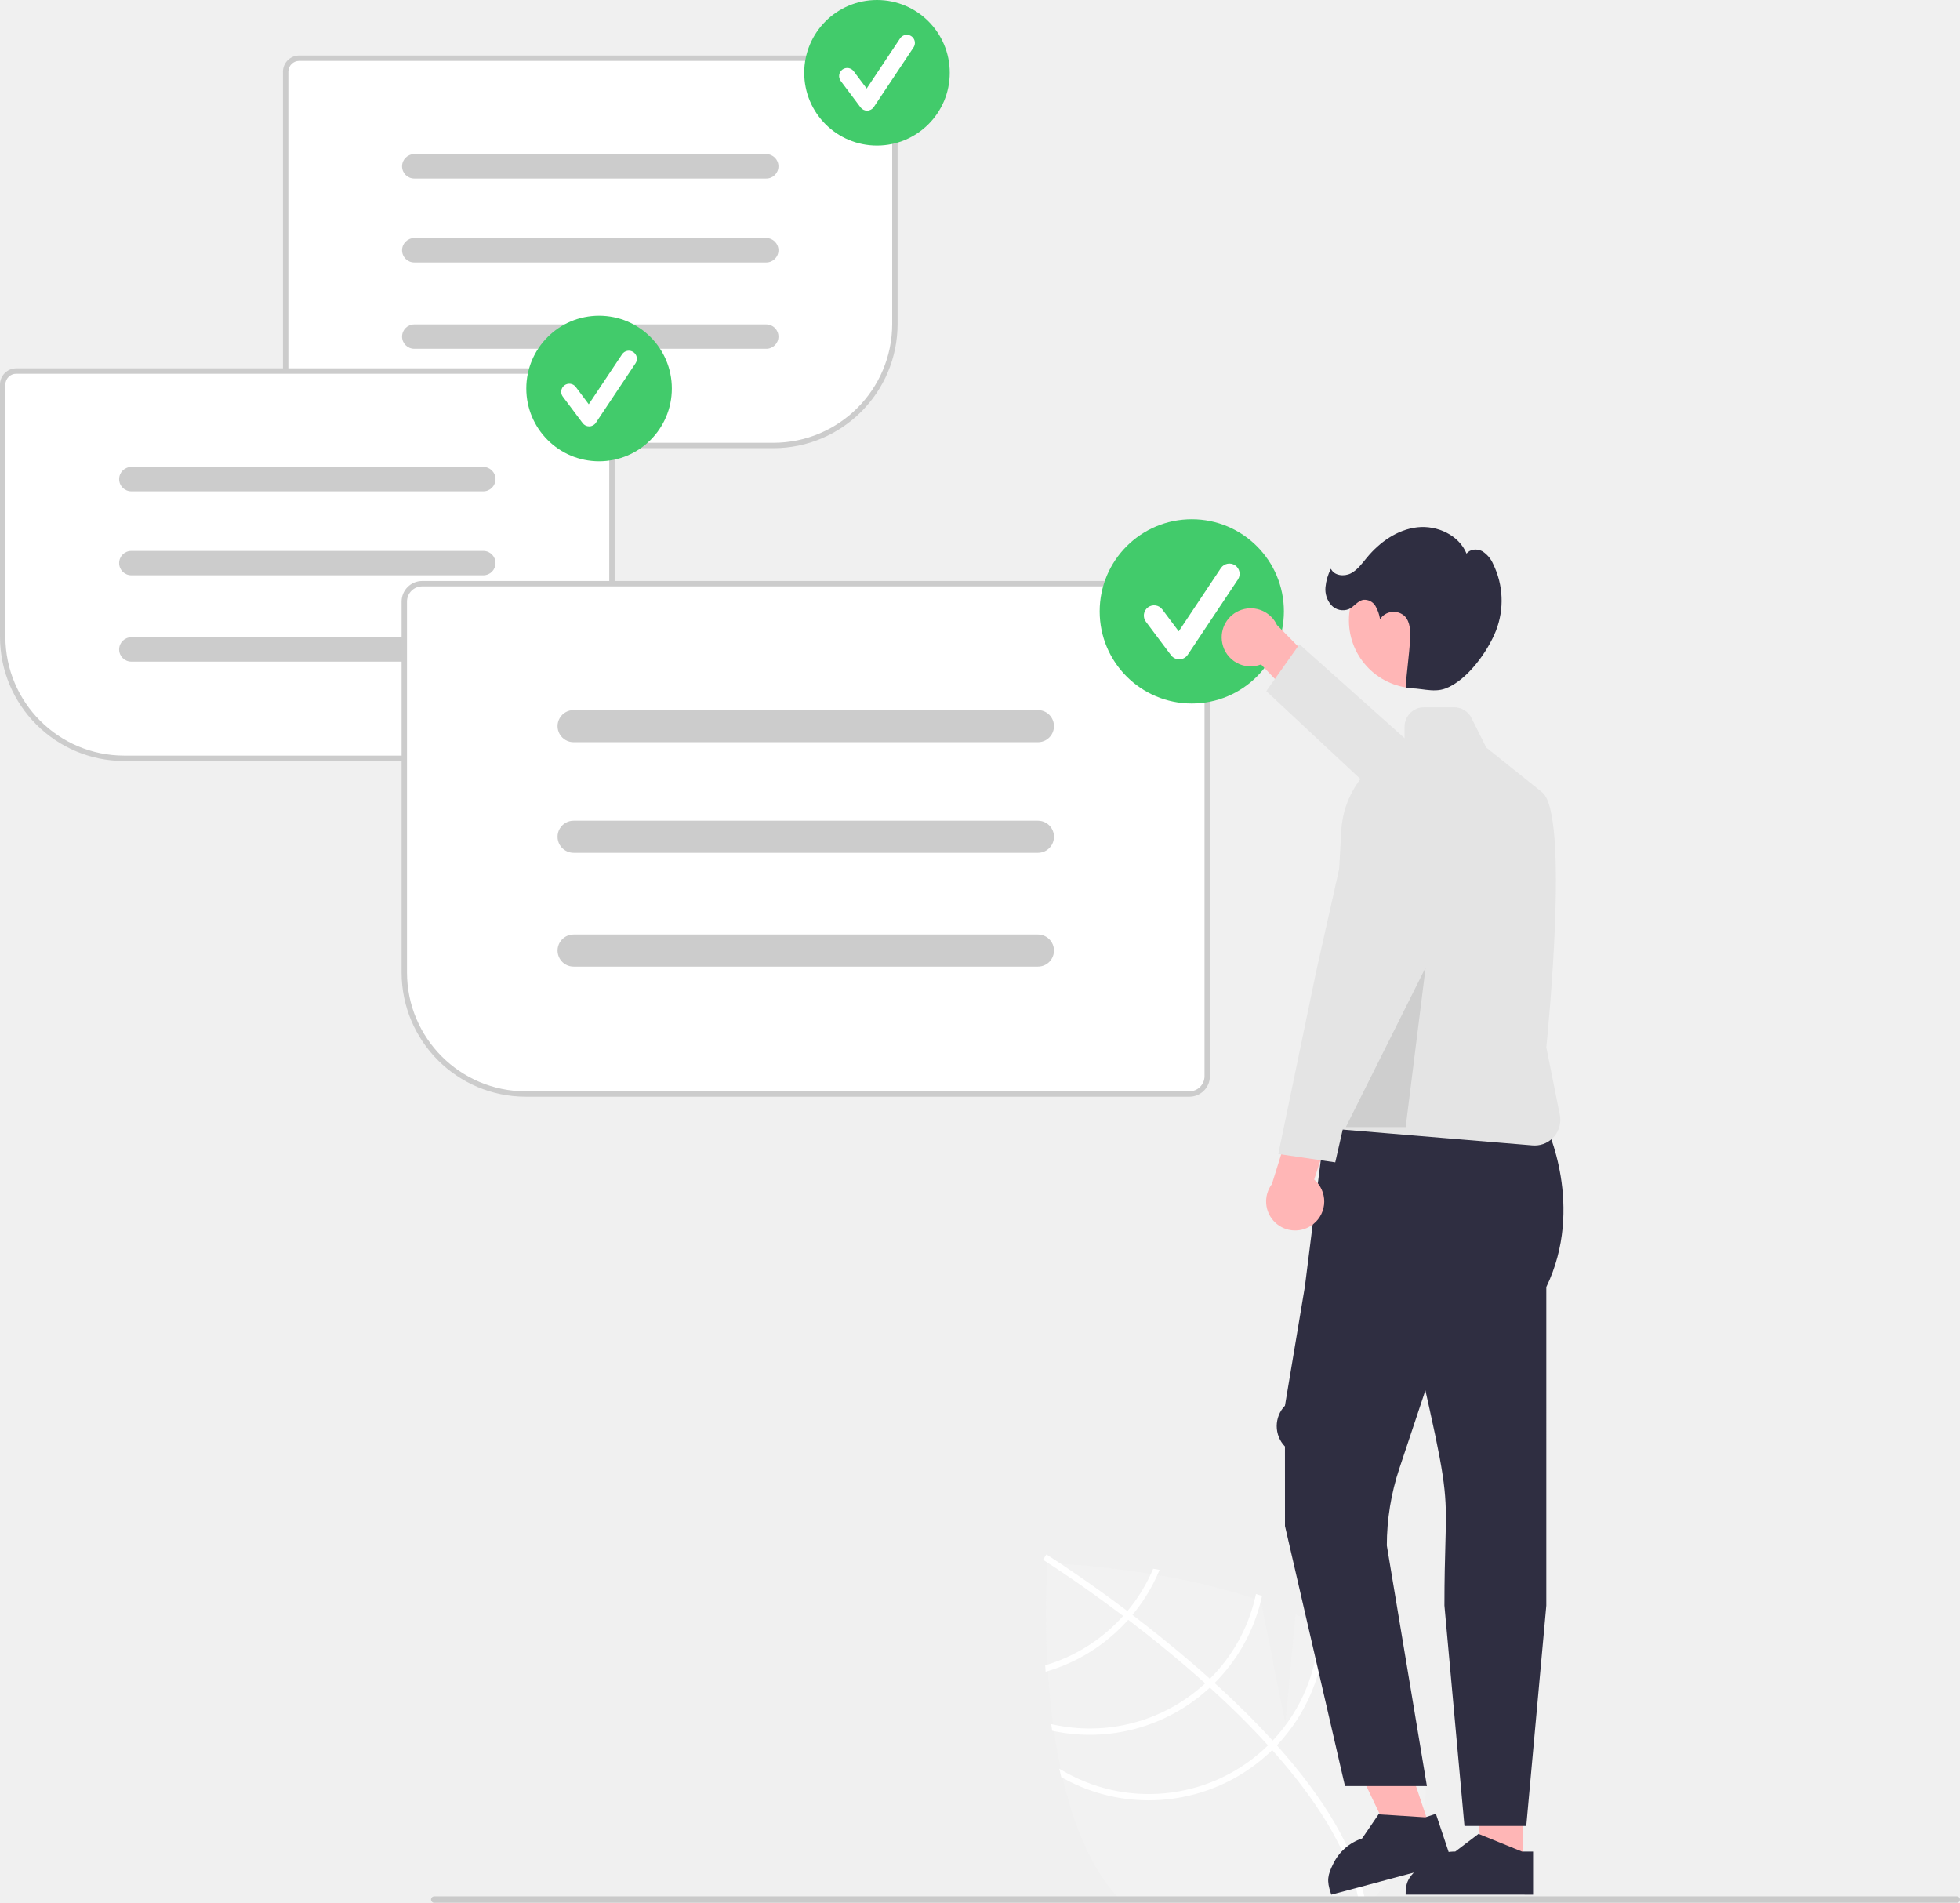
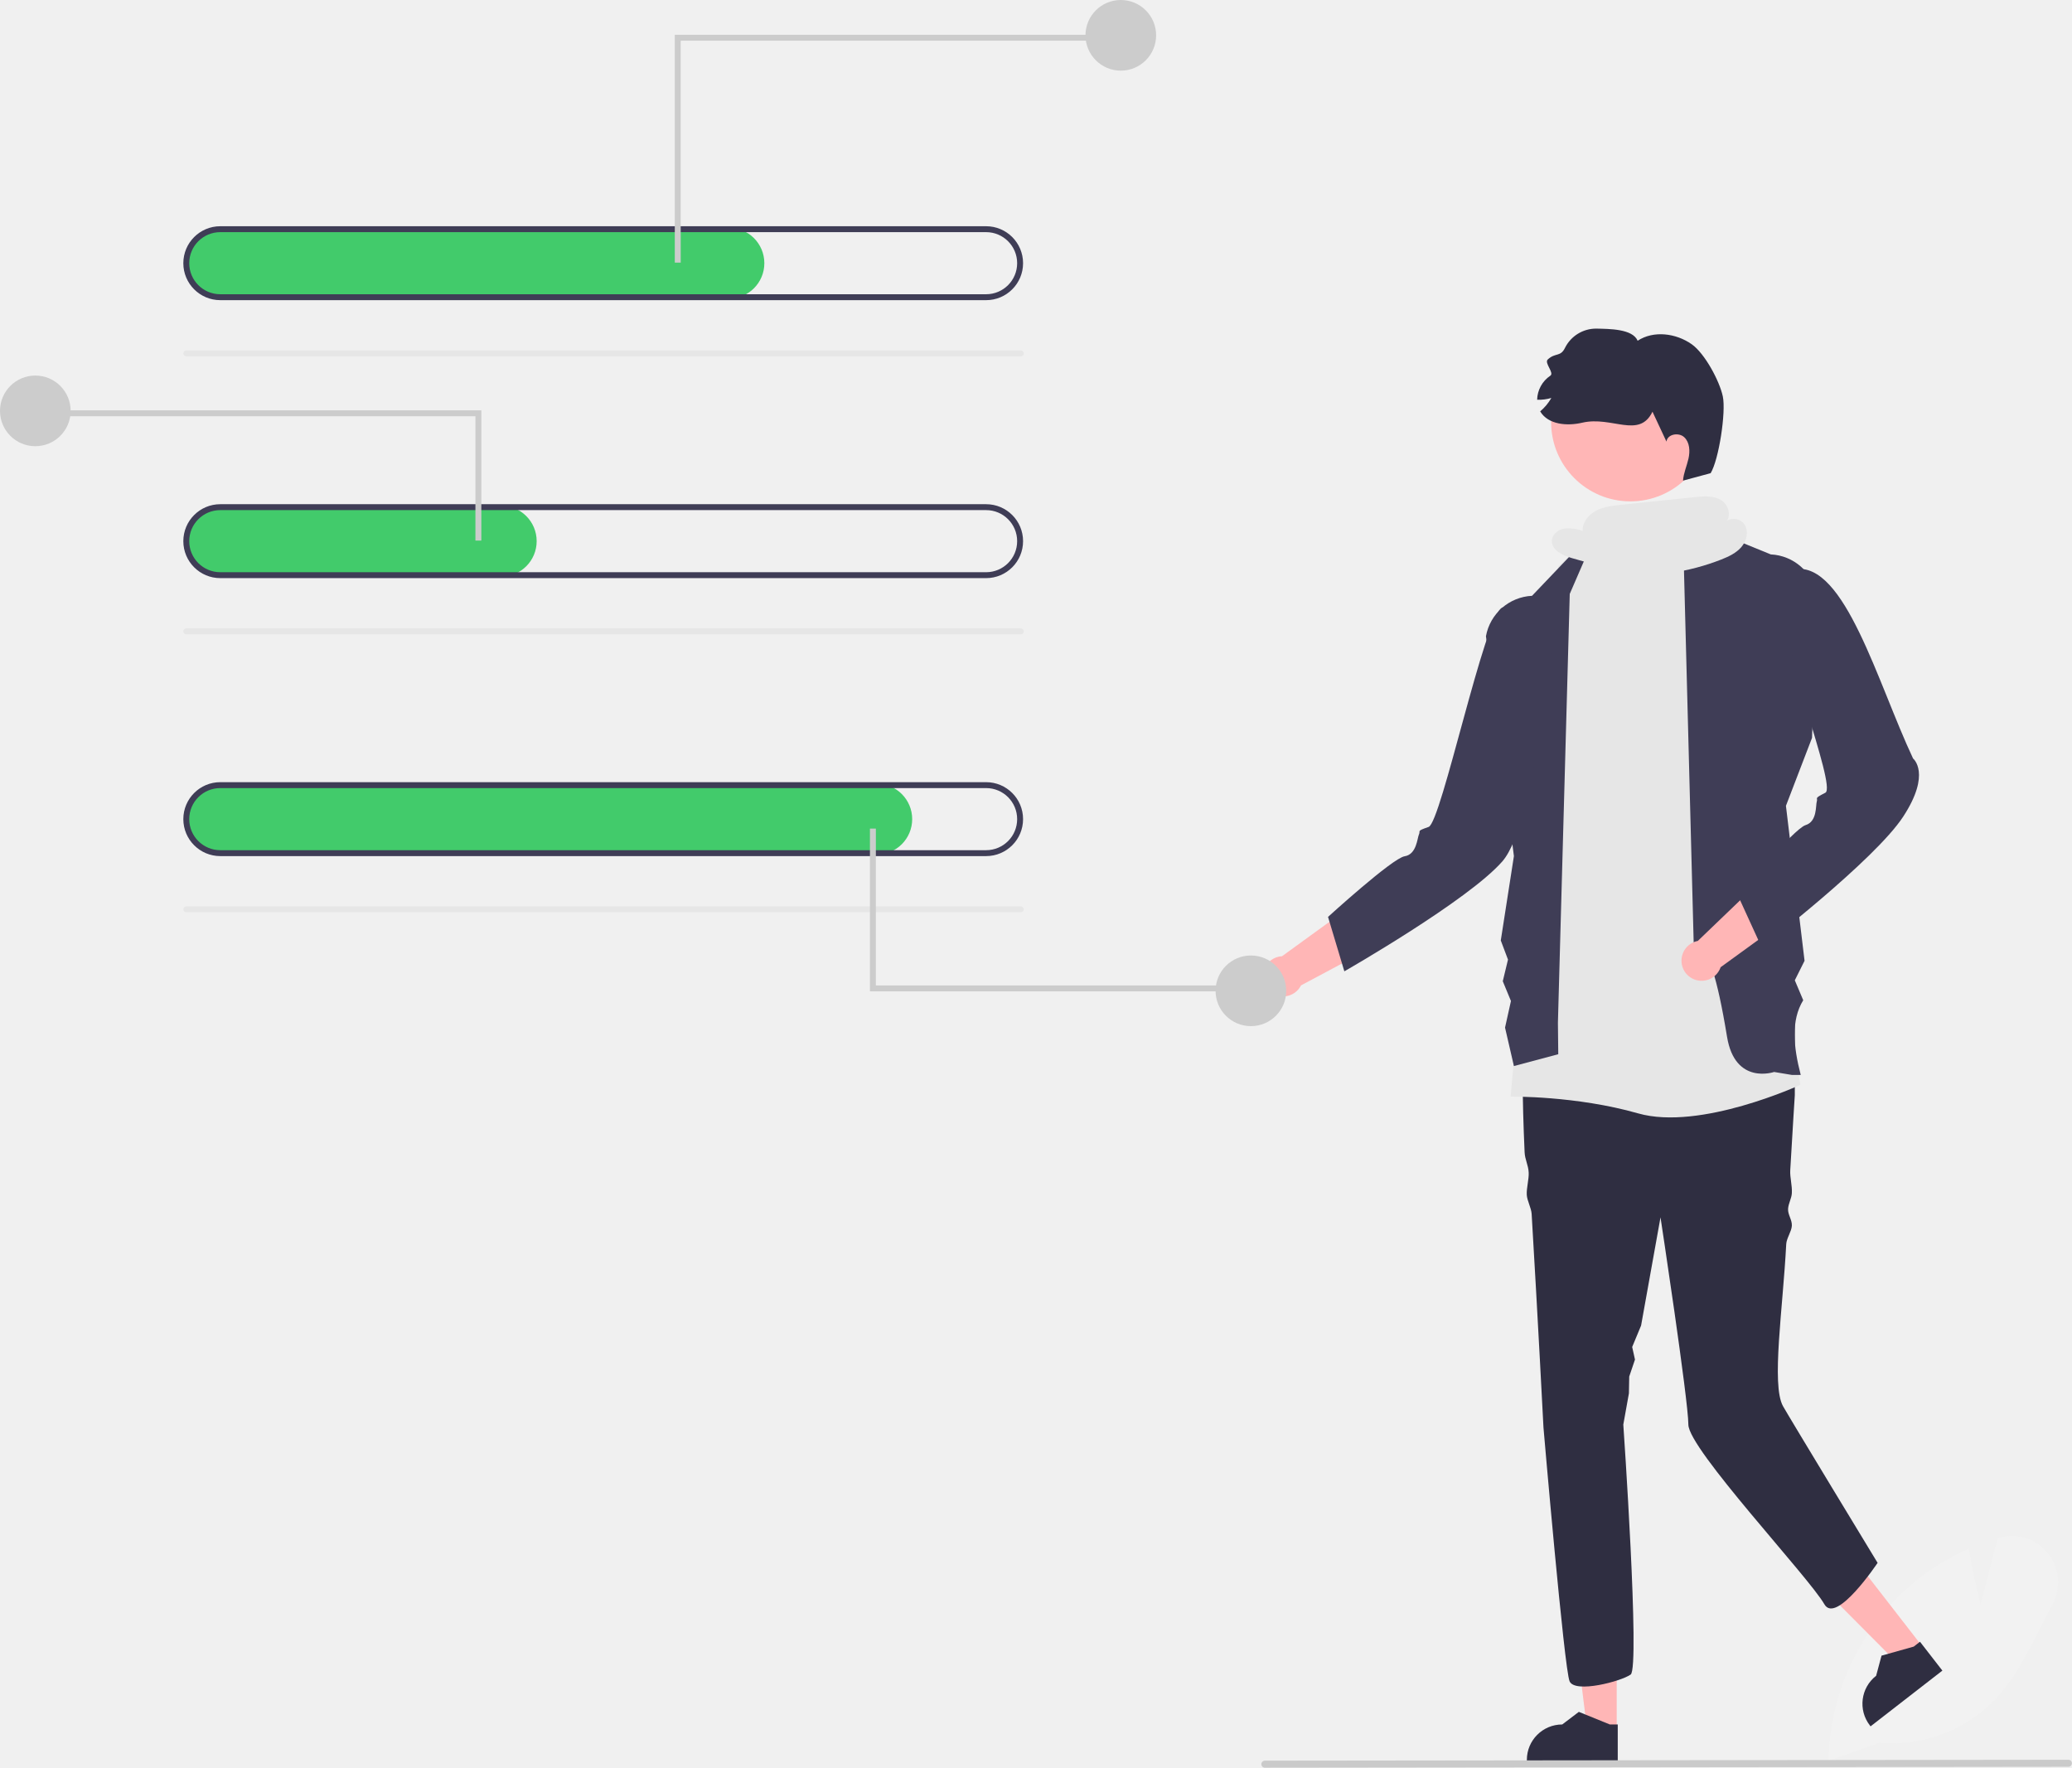
- <svg xmlns="http://www.w3.org/2000/svg" data-name="Layer 1" width="726.423" height="705.12" viewBox="0 0 726.423 705.12">
-   <path d="M745.618,799.922c-.76.8-1.55,1.59-2.35,2.38H652.047c-.75-.77-1.49-1.56-2.23-2.38-.03-.03-.06-.07-.09-.1-9.91-10.98-16.15-26.94-20.04-43.77-.25-1.02-.47-2.05-.69-3.09-1.02-4.73-1.85-9.51-2.53-14.25-.12-.82-.24-1.64-.34-2.46-.92-6.81-1.54-13.51-1.94-19.8-.05-.81-.1-1.6-.15-2.39a324.829,324.829,0,0,1-.02-37.6s.12,0,.35.01c.67.03,2.28.1,4.65.24,6.53.4,18.85,1.4,33.34,3.76.79.13,1.59.27,2.39.41a252.149,252.149,0,0,1,36.17,8.76c.74.25,1.47.5,2.21.75l.01.05,9.07,45.51,3.76-40.51c2.99,1.35,5.9,2.79,8.69,4.33.78.43,1.54.86,2.29,1.3a72.111,72.111,0,0,1,17.17,13.54C773.868,747.582,767.497,777.052,745.618,799.922Z" transform="translate(-235.8247 -97.18208)" fill="#f2f2f2" />
-   <path d="M707.497,742.215l1.581,1.752c18.279,20.458,29.188,39.448,32.549,56.719.053.251.09.501.144.752l-1.169.222-1.127.199c-3.43-18.83-16.201-38.296-32.14-56.144-.508-.58-1.024-1.169-1.557-1.742-6.814-7.496-14.14-14.687-21.548-21.411-.569-.525-1.154-1.052-1.739-1.578-9.824-8.825-19.707-16.808-28.521-23.538-.621-.478-1.25-.949-1.872-1.411-14.965-11.329-26.577-18.839-29.165-20.485-.312-.206-.489-.315-.529-.341l.613-.978.001-.017.621-.986c.04.027.634.388,1.706,1.088,4.028,2.597,14.856,9.744,28.326,19.905.605.461,1.235.932,1.855,1.41,7.158,5.454,14.988,11.703,22.894,18.543q2.983,2.572,5.818,5.137c.594.518,1.179,1.045,1.748,1.57Q698,731.781,707.497,742.215Z" transform="translate(-235.8247 -97.18208)" fill="#fff" />
-   <path d="M663.218,678.532c-.27.65-.56,1.3-.86,1.94a62.382,62.382,0,0,1-8.69,13.75c-.51.6-1.03,1.21-1.57,1.81q-2.19,2.415-4.66,4.67a62.595,62.595,0,0,1-23.4,13.36c-.28.09-.55.18-.83.26.05.79.1,1.57.15,2.38.28-.08.55-.16.83-.25a64.849,64.849,0,0,0,24.81-14.02,66.938,66.938,0,0,0,4.97-4.99c.54-.59,1.06-1.2,1.56-1.81a64.419,64.419,0,0,0,9.22-14.75c.28-.64.56-1.28.83-1.93C664.778,678.812,663.988,678.672,663.218,678.532Z" transform="translate(-235.8247 -97.18208)" fill="#fff" />
-   <path d="M701.328,687.872c-.12.59-.26,1.18-.41,1.77a62.564,62.564,0,0,1-16.68,29.67c-.57.57-1.15,1.13-1.75,1.67-.17.17-.36.35-.54.51a63.024,63.024,0,0,1-55.82,14.76c-.23-.04-.47-.1-.7-.15.12.82.23,1.65.36,2.47.23.05.45.1.68.14a65.359,65.359,0,0,0,57.04-15.49c.24-.22.49-.43.72-.66.6-.56,1.18-1.12,1.76-1.68a65.028,65.028,0,0,0,17.15-30.44q.225-.9.42-1.8C702.817,688.382,702.078,688.122,701.328,687.872Z" transform="translate(-235.8247 -97.18208)" fill="#fff" />
-   <path d="M724.658,698.082c.01.56.01,1.13,0,1.69a62.703,62.703,0,0,1-17.16,42.44c-.56.6-1.14,1.18-1.72,1.76-.63.61-1.26,1.22-1.91,1.8a63.162,63.162,0,0,1-74.87,7.19,6.713,6.713,0,0,1-.58-.34c.24,1.06.48,2.1.74,3.14.18.1.35.2.53.29a65.505,65.505,0,0,0,75.74-8.54c.65-.59,1.3-1.18,1.91-1.8.6-.57,1.17-1.15,1.74-1.75a65.251,65.251,0,0,0,17.87-42.89q.03-.81.03-1.62C726.218,698.982,725.437,698.532,724.658,698.082Z" transform="translate(-235.8247 -97.18208)" fill="#fff" />
-   <path d="M522.492,262.76H346.707a5.524,5.524,0,0,1-5.518-5.518V123.768a5.524,5.524,0,0,1,5.518-5.518H562.475a5.524,5.524,0,0,1,5.518,5.518v93.493A45.551,45.551,0,0,1,522.492,262.76Z" transform="translate(-235.8247 -97.18208)" fill="#fff" />
-   <path d="M522.492,263.26H346.707a6.025,6.025,0,0,1-6.018-6.018V123.768a6.025,6.025,0,0,1,6.018-6.018H562.475a6.024,6.024,0,0,1,6.018,6.018v93.493A46.052,46.052,0,0,1,522.492,263.26ZM346.707,119.75a4.023,4.023,0,0,0-4.018,4.018v133.475a4.022,4.022,0,0,0,4.018,4.018H522.492a44.05,44.05,0,0,0,44-44V123.768a4.023,4.023,0,0,0-4.018-4.018Z" transform="translate(-235.8247 -97.18208)" fill="#ccc" />
-   <path d="M519.823,163.327H389.358a4.516,4.516,0,0,1,0-9.032H519.823a4.516,4.516,0,0,1,0,9.032Z" transform="translate(-235.8247 -97.18208)" fill="#ccc" />
-   <path d="M519.823,194.437H389.358a4.516,4.516,0,0,1,0-9.032H519.823a4.516,4.516,0,1,1,0,9.032Z" transform="translate(-235.8247 -97.18208)" fill="#ccc" />
-   <path d="M519.823,226.437H389.358a4.516,4.516,0,0,1,0-9.032H519.823a4.516,4.516,0,1,1,0,9.032Z" transform="translate(-235.8247 -97.18208)" fill="#ccc" />
-   <circle cx="325.03" cy="26.968" r="26.969" fill="#42cb6b" />
-   <path d="M557.176,138.186a2.999,2.999,0,0,1-2.4-1.2l-7.357-9.81a3,3,0,1,1,4.8-3.6l4.813,6.417,12.363-18.544a3,3,0,1,1,4.992,3.328L559.672,136.851a3.001,3.001,0,0,1-2.413,1.335C557.231,138.186,557.203,138.186,557.176,138.186Z" transform="translate(-235.8247 -97.18208)" fill="#fff" />
-   <path d="M457.61,378.689H281.825a45.551,45.551,0,0,1-45.5-45.5V239.696a5.525,5.525,0,0,1,5.518-5.518H457.61a5.525,5.525,0,0,1,5.518,5.518v133.475A5.525,5.525,0,0,1,457.61,378.689Z" transform="translate(-235.8247 -97.18208)" fill="#fff" />
-   <path d="M457.61,379.189H281.825a46.052,46.052,0,0,1-46-46V239.696a6.025,6.025,0,0,1,6.018-6.018H457.61a6.025,6.025,0,0,1,6.018,6.018v133.475A6.025,6.025,0,0,1,457.61,379.189ZM241.843,235.678a4.023,4.023,0,0,0-4.018,4.018v93.493a44.05,44.05,0,0,0,44,44H457.61a4.023,4.023,0,0,0,4.018-4.018V239.696a4.023,4.023,0,0,0-4.018-4.018Z" transform="translate(-235.8247 -97.18208)" fill="#ccc" />
-   <path d="M414.959,279.255H284.494a4.516,4.516,0,1,1,0-9.032H414.959a4.516,4.516,0,1,1,0,9.032Z" transform="translate(-235.8247 -97.18208)" fill="#ccc" />
-   <path d="M414.959,310.366H284.494a4.516,4.516,0,0,1,0-9.032H414.959a4.516,4.516,0,1,1,0,9.032Z" transform="translate(-235.8247 -97.18208)" fill="#ccc" />
-   <path d="M414.959,342.366H284.494a4.516,4.516,0,0,1,0-9.032H414.959a4.516,4.516,0,1,1,0,9.032Z" transform="translate(-235.8247 -97.18208)" fill="#ccc" />
-   <circle cx="222.03" cy="143.969" r="26.969" fill="#42cb6b" />
-   <path d="M454.176,255.186a2.999,2.999,0,0,1-2.4-1.2l-7.357-9.81a3,3,0,1,1,4.8-3.6l4.813,6.417,12.363-18.544a3,3,0,0,1,4.992,3.328L456.672,253.851a3.001,3.001,0,0,1-2.413,1.335C454.231,255.186,454.203,255.186,454.176,255.186Z" transform="translate(-235.8247 -97.18208)" fill="#fff" />
-   <path d="M676.635,503.103H430.671a45.551,45.551,0,0,1-45.5-45.5V320.089a7.121,7.121,0,0,1,7.113-7.113H676.635a7.121,7.121,0,0,1,7.112,7.113V495.989A7.121,7.121,0,0,1,676.635,503.103Z" transform="translate(-235.8247 -97.18208)" fill="#fff" />
-   <path d="M676.635,503.603H430.671a46.052,46.052,0,0,1-46-46V320.089a7.621,7.621,0,0,1,7.613-7.613H676.635a7.621,7.621,0,0,1,7.612,7.613V495.989A7.621,7.621,0,0,1,676.635,503.603ZM392.284,314.476a5.619,5.619,0,0,0-5.613,5.613V457.603a44.05,44.05,0,0,0,44,44H676.635a5.619,5.619,0,0,0,5.612-5.613V320.089a5.619,5.619,0,0,0-5.612-5.613Z" transform="translate(-235.8247 -97.18208)" fill="#ccc" />
-   <path d="M620.426,372.222H448.492a5.952,5.952,0,1,1,0-11.903H620.426a5.952,5.952,0,1,1,0,11.903Z" transform="translate(-235.8247 -97.18208)" fill="#ccc" />
-   <path d="M620.426,413.221H448.492a5.952,5.952,0,1,1,0-11.903H620.426a5.952,5.952,0,1,1,0,11.903Z" transform="translate(-235.8247 -97.18208)" fill="#ccc" />
-   <path d="M620.426,455.393H448.492a5.952,5.952,0,1,1,0-11.903H620.426a5.952,5.952,0,1,1,0,11.903Z" transform="translate(-235.8247 -97.18208)" fill="#ccc" />
-   <circle cx="441.703" cy="226.559" r="34.139" fill="#42cb6b" />
-   <path d="M672.871,341.509a3.796,3.796,0,0,1-3.038-1.519l-9.314-12.418a3.797,3.797,0,1,1,6.076-4.557l6.093,8.124L688.339,307.664a3.798,3.798,0,0,1,6.319,4.213l-18.627,27.941a3.799,3.799,0,0,1-3.054,1.69C672.941,341.508,672.906,341.509,672.871,341.509Z" transform="translate(-235.8247 -97.18208)" fill="#fff" />
-   <polygon points="530.145 677.866 516.256 682.511 491.729 631.148 512.229 624.292 530.145 677.866" fill="#ffb6b6" />
-   <path d="M774.015,787.327l-44.785,11.978-.189-.566c-1.557-4.656-1.208-6.641.984-11.034a18.261,18.261,0,0,1,10.618-9.228l.001-0,6.105-8.942,17.339,1.102,3.909-1.307Z" transform="translate(-235.8247 -97.18208)" fill="#2f2e41" />
-   <polygon points="564.461 690.925 549.816 690.925 542.848 634.435 564.464 634.436 564.461 690.925" fill="#ffb6b6" />
-   <path d="M804.021,799.304l-47.223-.002v-.597c0-4.91,1.912-6.526,5.384-9.997a18.261,18.261,0,0,1,12.996-5.383h.001l8.626-6.544,16.094,6.545,4.122 0Z" transform="translate(-235.8247 -97.18208)" fill="#2f2e41" />
-   <path d="M688.824,335.498a10.696,10.696,0,0,0,14.37,7.907l16.908,17.652,13.233-7.658-24.227-24.593a10.754,10.754,0,0,0-20.283,6.692Z" transform="translate(-235.8247 -97.18208)" fill="#ffb6b6" />
-   <polygon points="562.421 327.072 570.043 319.186 525.965 278.363 481.602 238.751 469.315 256.113 515.804 299.507 562.421 327.072" fill="#e4e4e4" />
-   <path d="M771.163,692.156c0-9.911.196-16.979.354-22.66.461-16.623.585-21.092-5.776-49.719l-1.634-7.352-9.635,28.904a90.541,90.541,0,0,0-4.657,28.596l14.855,89.132H734.307L712.07,662.697l-.01-29.475a10.873,10.873,0,0,1,0-15.112l7.388-44.159,7.478-59.513h81.907s14.455,29.962.09,59.682l-.002,118.073-7.422,81.64H778.586Z" transform="translate(-235.8247 -97.18208)" fill="#2f2e41" />
-   <path d="M803.825,521.641l-76.613-6.384-.398-.033,6.114-110.054a34.611,34.611,0,0,1,23.459-30.986v-7.702a7.198,7.198,0,0,1,7.19-7.19h11.194a7.151,7.151,0,0,1,6.431,3.974l5.474,10.947,20.699,16.559c10.223,8.179,1.995,90.176,1.553,94.503l5.006,25.031a9.505,9.505,0,0,1-9.297,11.368Q804.233,521.674,803.825,521.641Z" transform="translate(-235.8247 -97.18208)" fill="#e4e4e4" />
-   <path d="M722.692,550.699a10.696,10.696,0,0,0,.202-16.4l7.601-23.231-12.991-8.062-10.274,32.957a10.754,10.754,0,0,0,15.461,14.736Z" transform="translate(-235.8247 -97.18208)" fill="#ffb6b6" />
-   <polygon points="513.585 295.588 503.038 292.072 487.804 360.04 473.773 427.634 494.876 430.739 511.241 358.868 513.585 295.588" fill="#e4e4e4" />
-   <circle cx="525.103" cy="229.914" r="25.162" fill="#ffb6b6" />
-   <path d="M727.072,314.773a18.894,18.894,0,0,1,2.014-6.833c1.176,2.558,4.845,3.002,7.357,1.729,2.512-1.273,4.194-3.691,5.989-5.86,4.736-5.724,11.248-10.367,18.629-11.213,7.381-.846,15.516,2.88,18.305,9.766,1.251-1.738,3.922-1.931,5.81-.921a10.45,10.45,0,0,1,4.076,4.829,30.766,30.766,0,0,1,1.023,24.617c-3.108,7.865-10.783,18.461-18.701,21.429-4.807,1.802-9.663-.504-14.776,0,.268-5.58,1.35-12.464,1.617-18.044.147-3.056.168-6.475-1.919-8.711a6.025,6.025,0,0,0-9.192,1.073,13.842,13.842,0,0,0-1.726-4.921,4.708,4.708,0,0,0-4.42-2.264c-2.135.35-3.453,2.541-5.413,3.459a5.882,5.882,0,0,1-6.537-1.499A8.894,8.894,0,0,1,727.072,314.773Z" transform="translate(-235.8247 -97.18208)" fill="#2f2e41" />
-   <polygon points="528.36 358.563 498.809 417.665 520.973 417.665 528.36 358.563" opacity="0.1" />
-   <path d="M962.247,801.112a1.186,1.186,0,0,1-1.19,1.19h-564.29a1.19,1.19,0,0,1,0-2.38h564.29A1.186,1.186,0,0,1,962.247,801.112Z" transform="translate(-235.8247 -97.18208)" fill="#cacaca" />
+ <svg xmlns="http://www.w3.org/2000/svg" data-name="Layer 1" width="700.747" height="597.777" viewBox="0 0 700.747 597.777">
+   <path d="M868.015,746.559l.015-.697a80.529,80.529,0,0,1,30.112-60.643,78.132,78.132,0,0,1,16.786-10.115l.572-.255.098.618c1.162,7.38,3.001,14.913,3.858,18.256l5.744-22.414.638-.184a15.272,15.272,0,0,1,16.303,5.209,15.534,15.534,0,0,1,1.612,17.332c-1.339,2.495-2.655,5.097-3.928,7.614-4.374,8.649-8.897,17.593-15.487,24.542a48.675,48.675,0,0,1-39.259,14.645Z" transform="translate(-249.6266 -151.1117)" fill="#f2f2f2" />
+   <polygon points="546.768 585.081 536.773 585.08 532.017 546.524 546.77 546.525 546.768 585.081" fill="#ffb6b6" />
+   <path d="M796.747,746.62l-30.739-.001v-.389a11.965,11.965,0,0,1,11.964-11.964h.001l5.615-4.26,10.476,4.26,2.683 0Z" transform="translate(-249.6266 -151.1117)" fill="#2f2e41" />
+   <polygon points="650.238 556.92 642.341 563.048 614.944 535.505 626.599 526.46 650.238 556.92" fill="#ffb6b6" />
+   <path d="M906.536,716.053l-24.284,18.846-.238-.307a11.965,11.965,0,0,1,2.116-16.787l.001-0,1.824-6.808,10.888-3.058,2.12-1.645Z" transform="translate(-249.6266 -151.1117)" fill="#2f2e41" />
+   <path d="M856.627,521.485s-.682,10.439-1.543,25.361c-.141,2.447.691,5.106.543,7.769-.099,1.766-1.176,3.484-1.276,5.325-.106,1.944,1.382,3.664,1.276,5.675-.104,1.964-1.801,4.216-1.903,6.227-1.102,21.634-5.097,47.533-1.097,54.773,1.971,3.568,32,53,32,53s-14,21-18,14c-5.283-9.245-46-52.5-46-60.76,0-8.25-9.42-70.08-9.42-70.08l-6.568,36.59-3.012,7.25.946,4.256-1.946,5.744-.105,5.684-1.895,10.556s5.7,82.24,2.49,84.53c-3.22,2.3-18.81,6.43-20.65,2.3-1.83-4.13-8.84-85.83-8.84-85.83s-1.92-37.44-4-72.24c-.12-2.02-1.54-4.46-1.65-6.45-.13-2.31.77-5.31.65-7.55-.13-2.57-1.27-4.38-1.38-6.84-.85-19.01-.98-33.99.54-36.27,4.59-6.88,8.72-12.38,8.72-12.38s65.6-16.06,82.12,4.58Z" transform="translate(-249.6266 -151.1117)" fill="#2f2e41" />
+   <path d="M797.627,324.615l15.817-.884,11.92,6.507,33.148,187.716s-33.885,15.662-54.885,9.662-43.115-5.662-43.115-5.662l16.115-179.338,13-12Z" transform="translate(-249.6266 -151.1117)" fill="#e6e6e6" />
+   <path d="M824.015,328.595l24.483,9.998a16.663,16.663,0,0,1,15.584,13.667l-1.625,48.353-8.83,23.002,6.297,52.4-3.297,6.6,2.849,6.737c-4.182,6.789-3.33,15.685-.849,25.263h-3l-6-1S836.417,518.201,833.711,501.73c-7.084-43.115-11.084-24.115-11.084-24.115l-3.487-133.772Z" transform="translate(-249.6266 -151.1117)" fill="#3f3d56" />
+   <path d="M790.627,328.615,767.756,352.593A16.663,16.663,0,0,0,752.172,366.26l9.455,74.355-4.437,28.53,2.437,6.47-1.765,7.313,2.765,6.687-2,9,3,13,15-4-.115-10.662,4-145Z" transform="translate(-249.6266 -151.1117)" fill="#3f3d56" />
+   <path d="M714.354,451.872l-31.155,22.607a6.803,6.803,0,1,0,6.422,9.866L731.986,461.729Z" transform="translate(-249.6266 -151.1117)" fill="#ffb6b6" />
+   <path d="M757.627,356.615c-5.921,2.731-20.549,72.652-24.842,74.134s-2.654,1.26-3.256,2.497-.748,6.779-4.869,7.43-25.896,20.502-25.896,20.502l5.52,18.399s41.901-23.939,53.455-37.195,17.774-81.429,17.774-81.429l1.182-6.801S763.548,353.884,757.627,356.615Z" transform="translate(-249.6266 -151.1117)" fill="#3f3d56" />
+   <path d="M851.589,442.64l-27.765,26.661a6.803,6.803,0,1,0,7.713,8.894l38.867-28.206Z" transform="translate(-249.6266 -151.1117)" fill="#ffb6b6" />
+   <path d="M855.627,362.615c-5.491,3.516,15.375,54.52,11.326,56.577s-2.456,1.611-2.883,2.92.188,6.818-3.806,8.027-22.844,23.856-22.844,23.856l7.988,17.47s38.228-29.452,47.856-44.166,3.363-19.682,3.363-19.682c-11.946-25.372-23.119-66.751-40-64C856.627,343.615,861.118,359.098,855.627,362.615Z" transform="translate(-249.6266 -151.1117)" fill="#3f3d56" />
+   <circle cx="551.392" cy="142.737" r="26.807" fill="#ffb6b6" />
+   <path d="M828.164,311.122s-5.904,1.619-9.34,2.52c.178-2.557,1.285-4.95,1.847-7.451s.44-5.443-1.419-7.209-5.73-1.078-6.03,1.463q-2.359-5.044-4.727-10.106c-4.502,9.267-13.707,1.37-23.743,3.711-5.12,1.206-11.537.688-14.242-3.823a16.711,16.711,0,0,0,3.782-4.537,15.268,15.268,0,0,1-4.808.609,10.079,10.079,0,0,1,4.457-8.135c1.443-.944-2.129-4.302-.87-5.484,2.584-2.413,4.318-.774,5.844-3.954a11.746,11.746,0,0,1,10.612-6.488c4.387.103,12.248.06,13.95,4.102,5.424-3.551,12.976-2.548,18.278,1.177,4.407,3.084,9.423,12.407,10.53,17.67C833.394,290.45,830.954,306.535,828.164,311.122Z" transform="translate(-249.6266 -151.1117)" fill="#2f2e41" />
+   <path d="M496.127,252.115H324.478A12.211,12.211,0,0,1,312.154,240.934a12.007,12.007,0,0,1,11.973-12.819h172a12,12,0,0,1,0,24Z" transform="translate(-249.6266 -151.1117)" fill="#42cb6b" />
+   <path d="M594.863,271.615H312.627a1,1,0,0,1,0-2H594.863a1,1,0,0,1,0,2Z" transform="translate(-249.6266 -151.1117)" fill="#e6e6e6" />
+   <path d="M583.127,252.615h-259a12.5,12.5,0,0,1,0-25h259a12.5,12.5,0,0,1,0,25Zm-259-23a10.5,10.5,0,0,0,0,21h259a10.5,10.5,0,0,0,0-21Z" transform="translate(-249.6266 -151.1117)" fill="#3f3d56" />
+   <path d="M419.127,346.115H324.478A12.211,12.211,0,0,1,312.154,334.934a12.007,12.007,0,0,1,11.973-12.819h95a12,12,0,0,1,0,24Z" transform="translate(-249.6266 -151.1117)" fill="#42cb6b" />
+   <path d="M594.863,365.615H312.627a1,1,0,0,1,0-2H594.863a1,1,0,0,1,0,2Z" transform="translate(-249.6266 -151.1117)" fill="#e6e6e6" />
+   <path d="M583.127,346.615h-259a12.5,12.5,0,0,1,0-25h259a12.5,12.5,0,0,1,0,25Zm-259-23a10.5,10.5,0,0,0,0,21h259a10.5,10.5,0,0,0,0-21Z" transform="translate(-249.6266 -151.1117)" fill="#3f3d56" />
+   <path d="M546.127,440.115H324.478A12.211,12.211,0,0,1,312.154,428.934a12.007,12.007,0,0,1,11.973-12.819h222a12,12,0,0,1,0,24Z" transform="translate(-249.6266 -151.1117)" fill="#42cb6b" />
+   <path d="M594.863,459.615H312.627a1,1,0,0,1,0-2H594.863a1,1,0,0,1,0,2Z" transform="translate(-249.6266 -151.1117)" fill="#e6e6e6" />
+   <path d="M583.127,440.615h-259a12.5,12.5,0,0,1,0-25h259a12.5,12.5,0,0,1,0,25Zm-259-23a10.5,10.5,0,0,0,0,21h259a10.5,10.5,0,0,0,0-21Z" transform="translate(-249.6266 -151.1117)" fill="#3f3d56" />
+   <polygon points="230.214 88.806 228.214 88.806 228.214 11.763 372.871 11.763 372.871 13.763 230.214 13.763 230.214 88.806" fill="#ccc" />
+   <circle cx="379.054" cy="11.946" r="11.946" fill="#ccc" />
+   <polygon points="160.786 182.806 162.786 182.806 162.786 138.763 18.129 138.763 18.129 140.763 160.786 140.763 160.786 182.806" fill="#ccc" />
+   <circle cx="11.946" cy="138.946" r="11.946" fill="#ccc" />
+   <polygon points="296.214 280.201 294.214 280.201 294.214 335.244 416.871 335.244 416.871 333.244 296.214 333.244 296.214 280.201" fill="#ccc" />
+   <circle cx="423.054" cy="335.06" r="11.946" fill="#ccc" />
+   <path d="M949.183,748.581l-271.75.307a1.191,1.191,0,1,1,0-2.381l271.75-.307a1.191,1.191,0,0,1,0,2.381Z" transform="translate(-249.6266 -151.1117)" fill="#cacaca" />
+   <path d="M839.706,328.618a4.459,4.459,0,0,0-6.043-1.433c1.47-2.043.362-5.534-1.942-6.945-2.61-1.599-5.908-1.334-8.953-1.016L797.812,321.831c-2.877.301-5.835.624-8.396,1.97s-4.669,3.97-4.521,6.86a14.358,14.358,0,0,0-6.122-.83c-2.051.323-4.075,1.823-4.293,3.888-.351,3.314,3.586,5.228,6.792,6.137q8.93,2.53,17.861,5.061l-1.836.392a76.076,76.076,0,0,0,34.456-4.985c2.508-.989,5.048-2.173,6.804-4.219S841.08,330.938,839.706,328.618Z" transform="translate(-249.6266 -151.1117)" fill="#e6e6e6" />
</svg>
